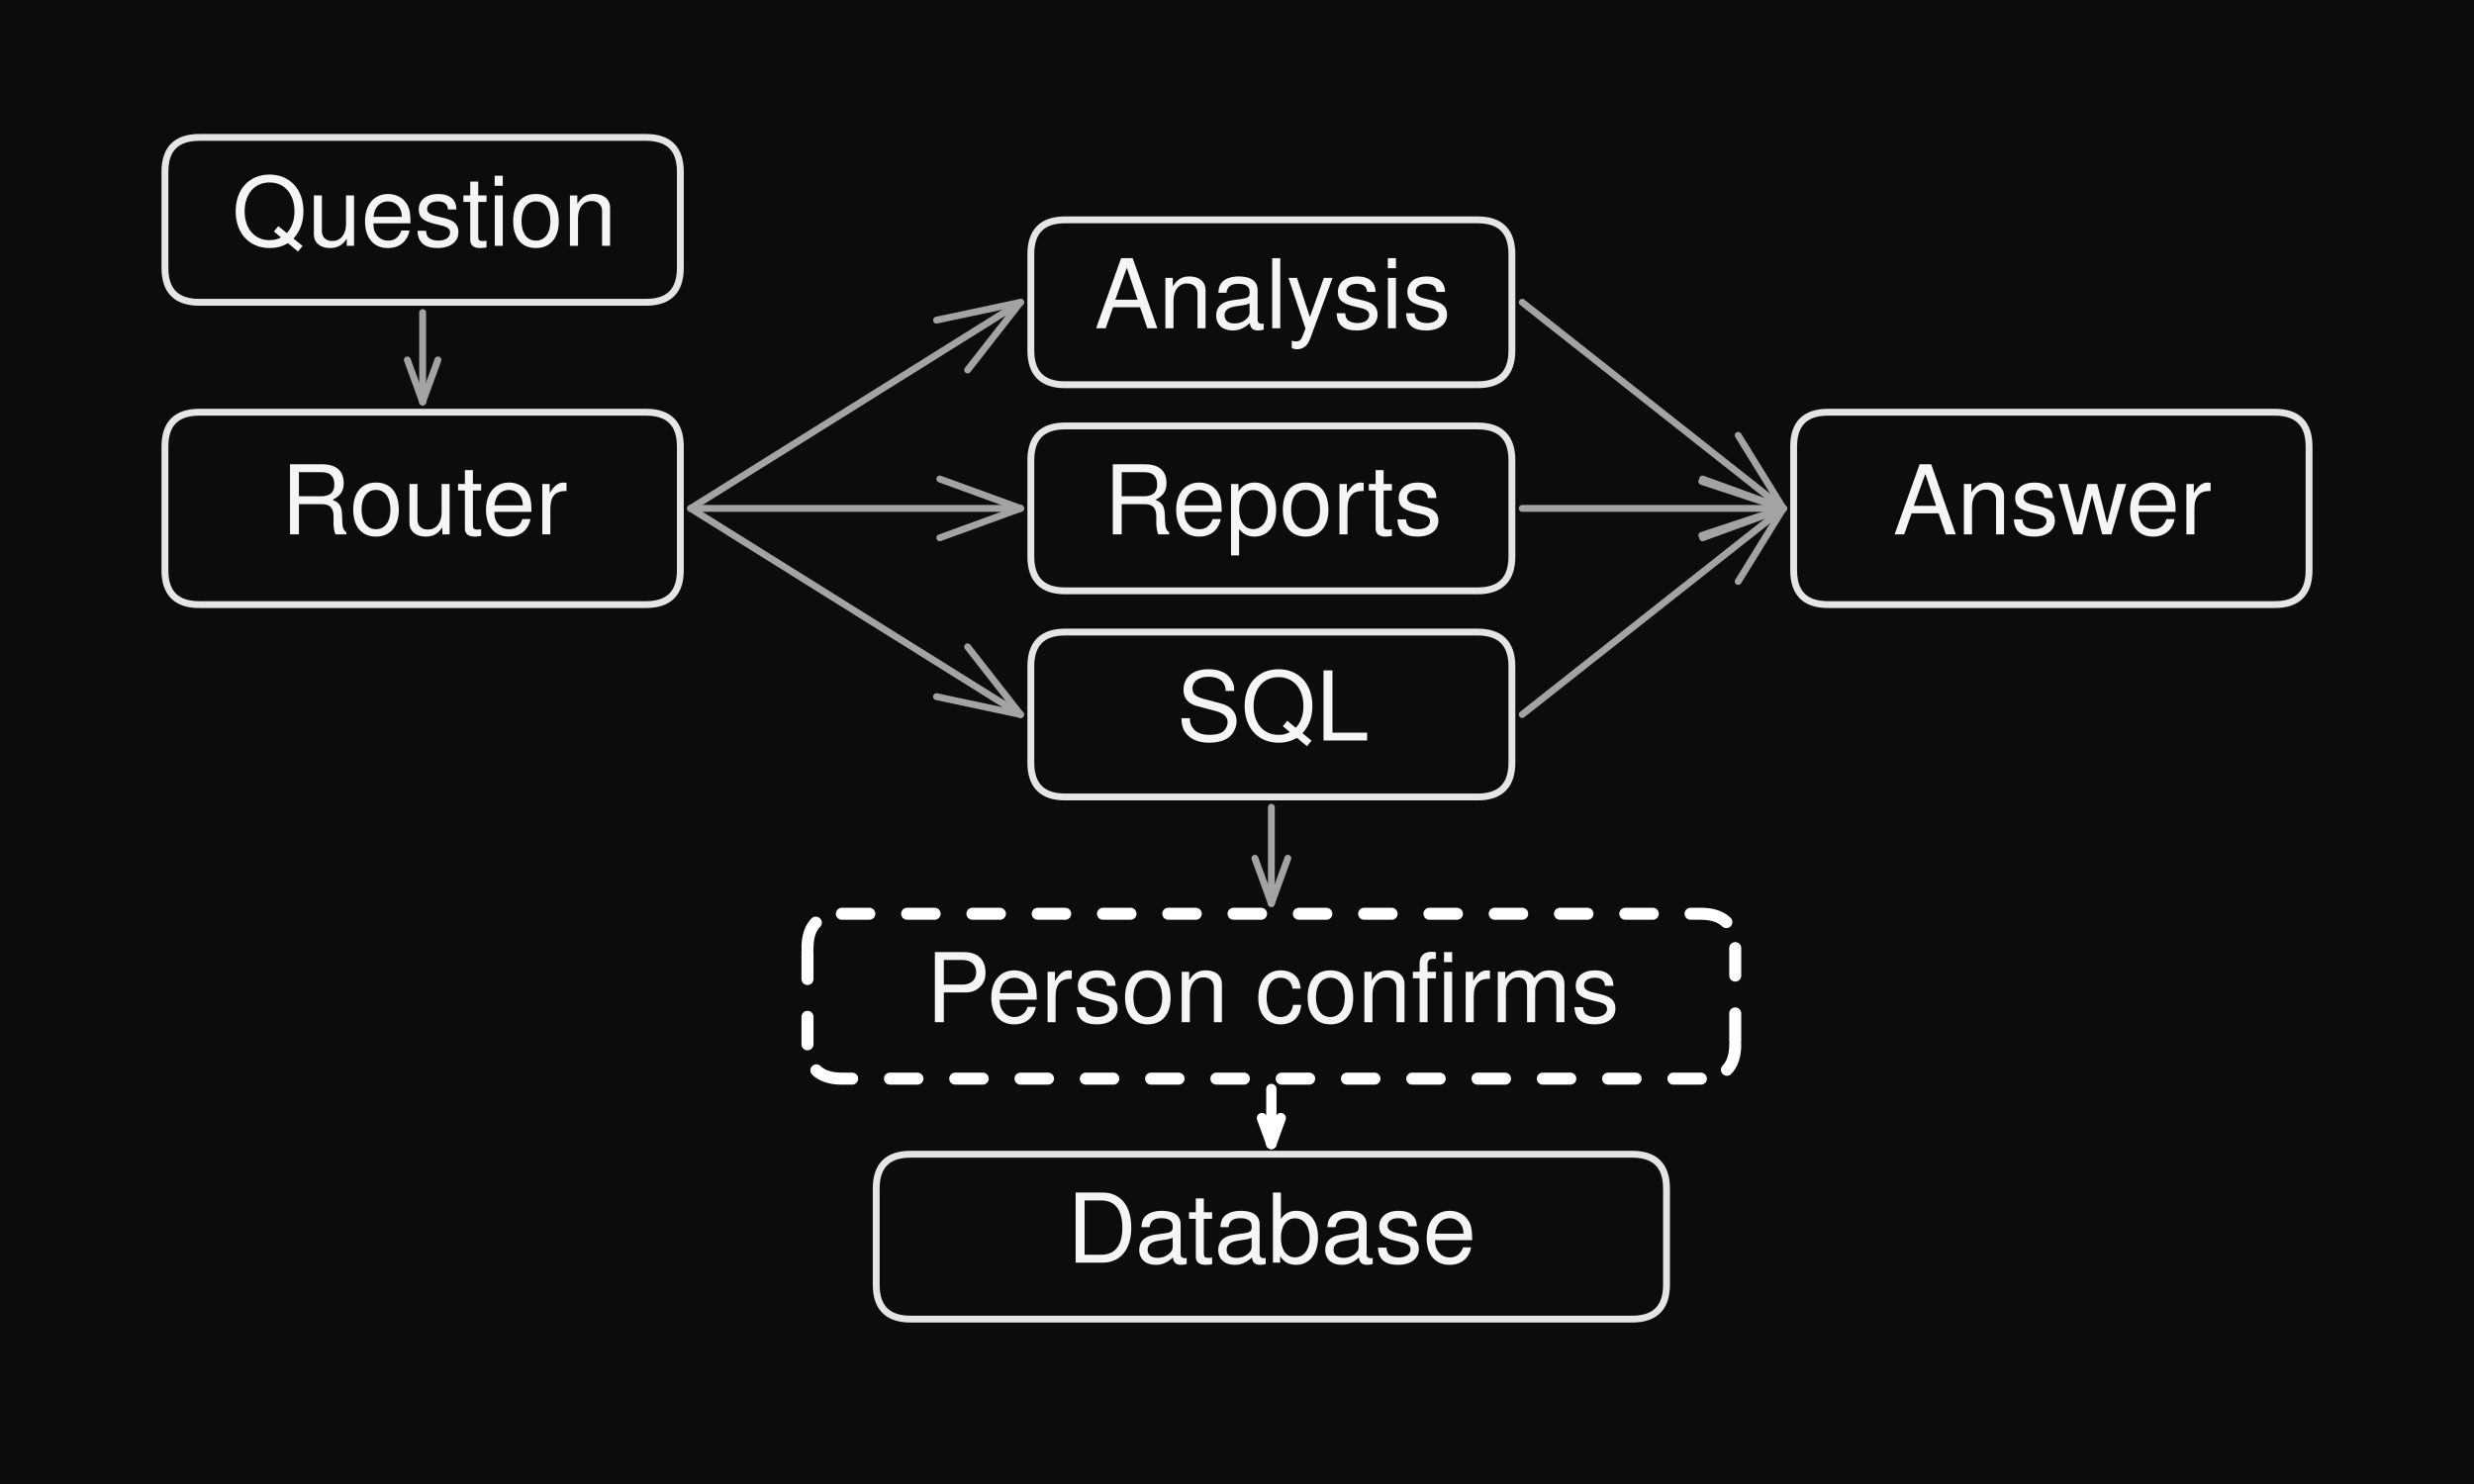
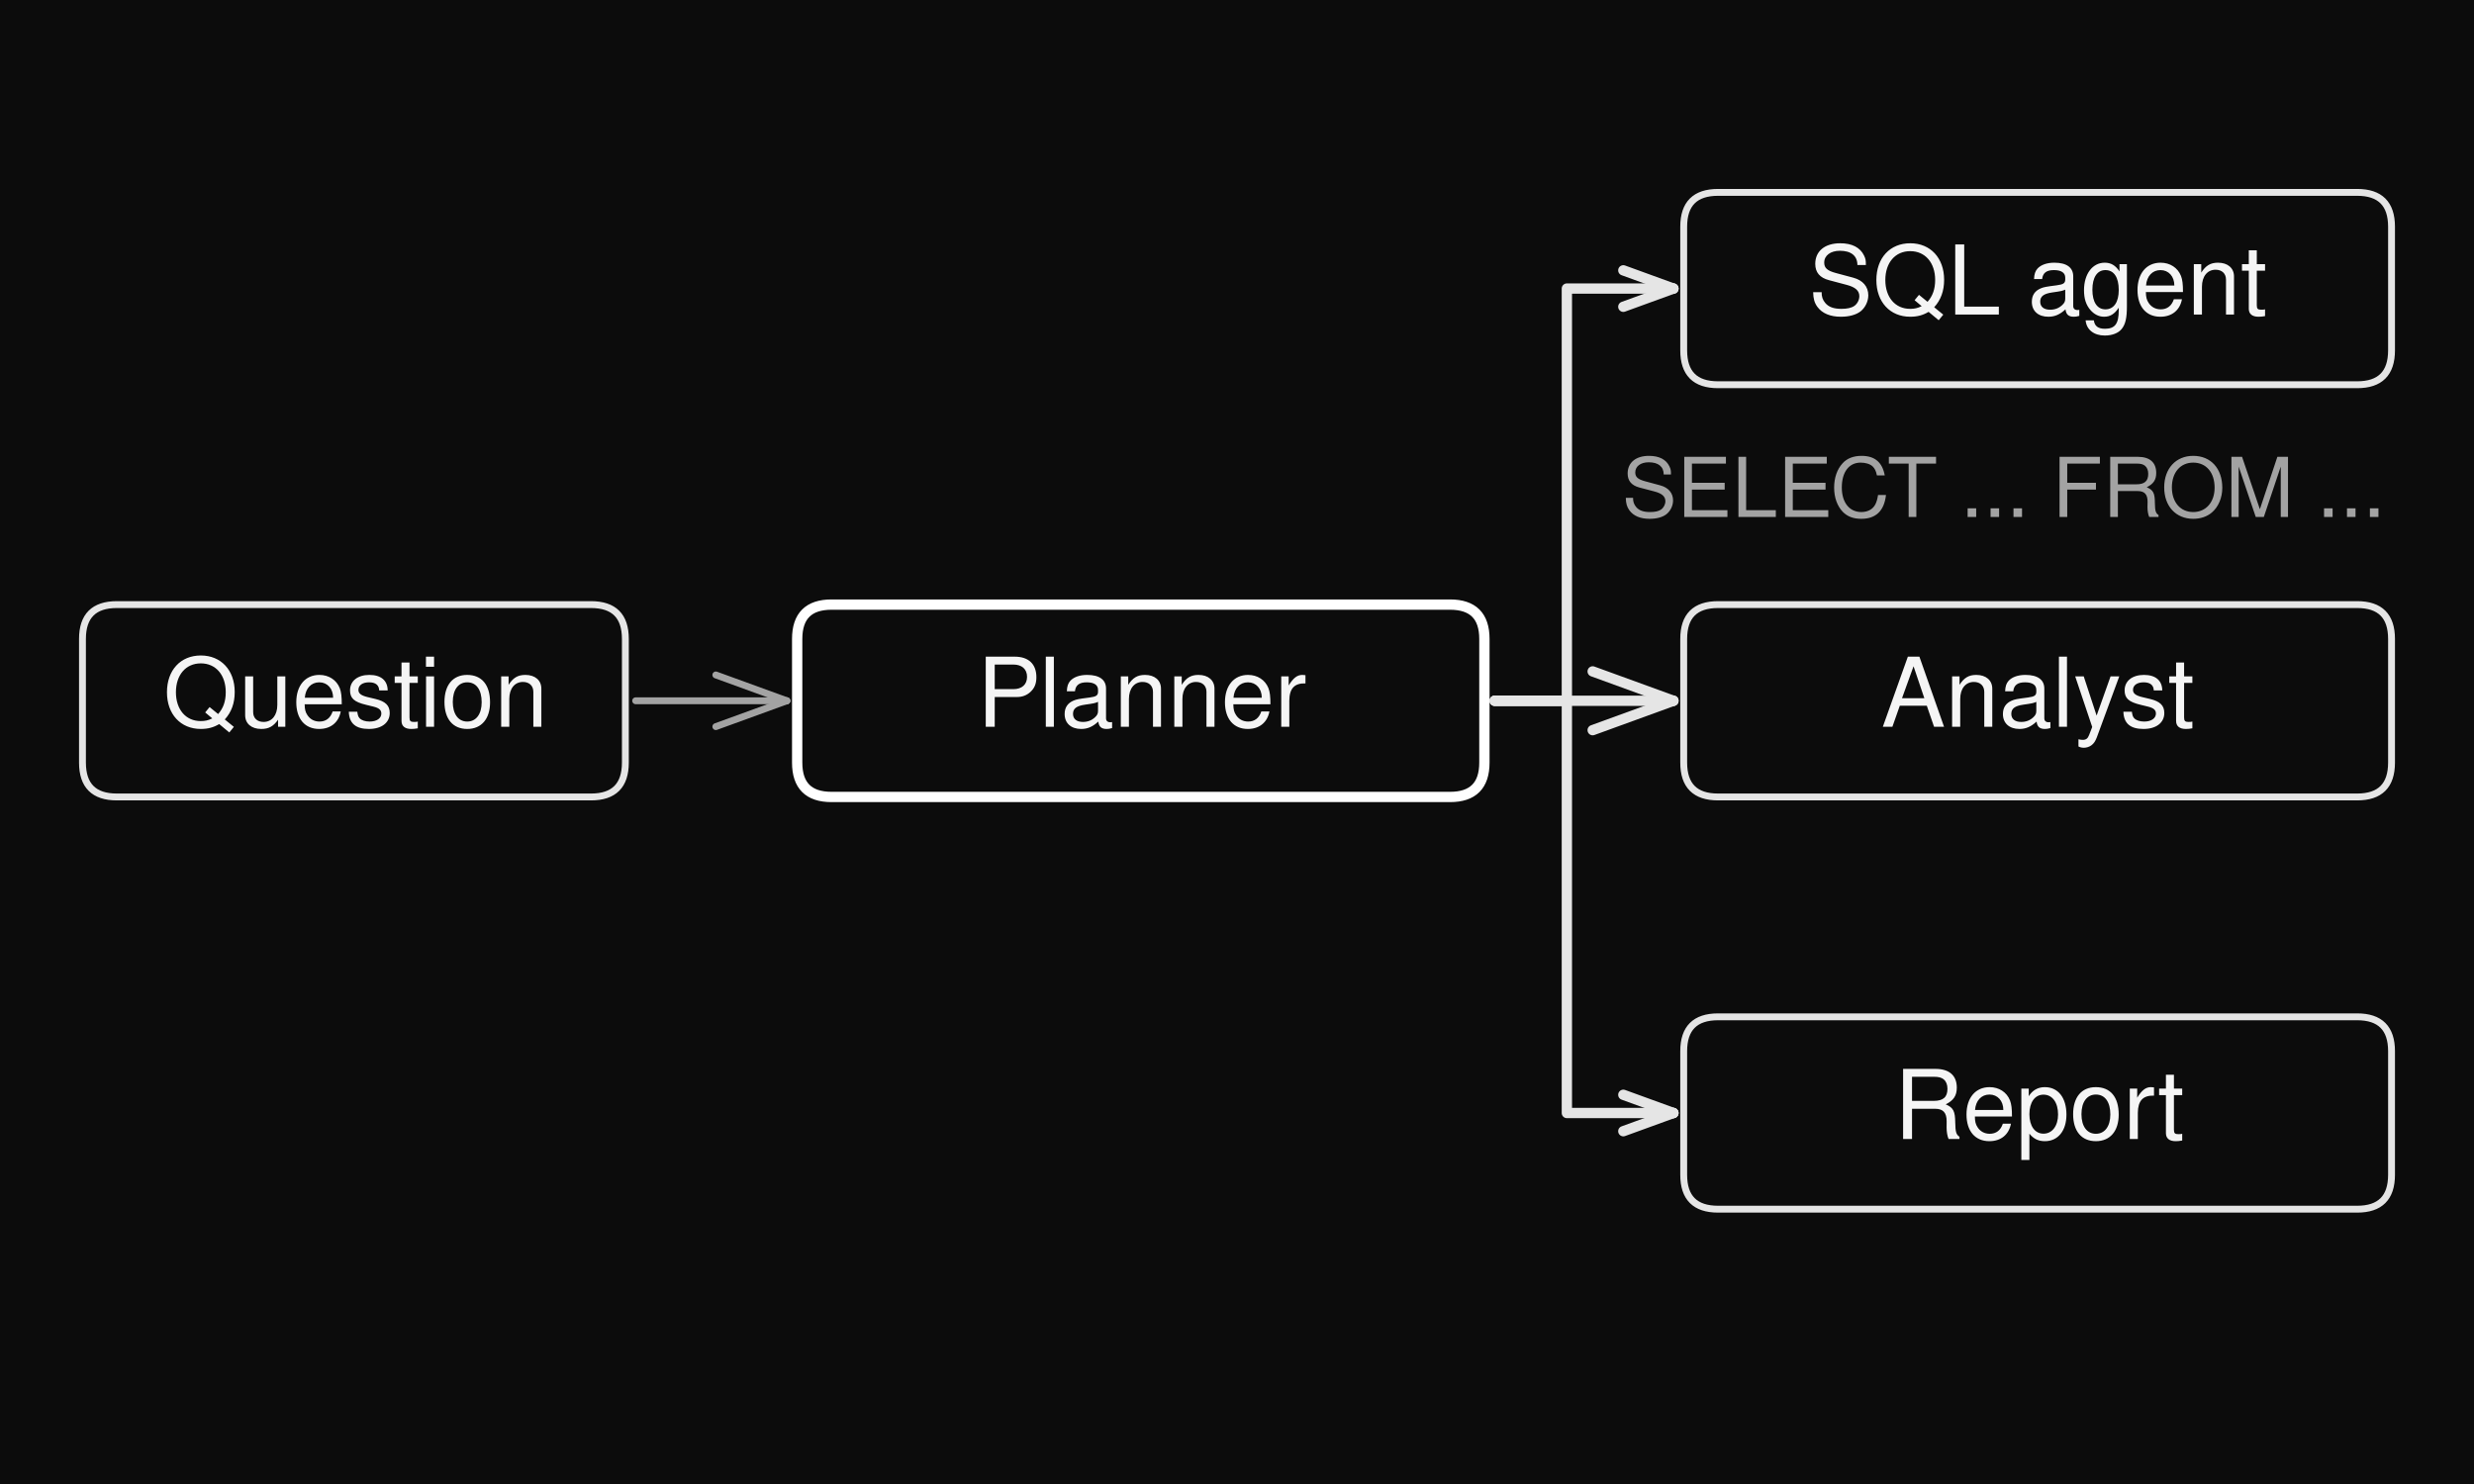
<svg xmlns="http://www.w3.org/2000/svg" viewBox="0 0 720 432">
  <rect x="0" y="0" width="720" height="432" fill="#0c0c0c" />
  <g stroke-linecap="round" transform="translate(0 0) rotate(0 360 216)">
    <path d="M0 0 L720 0 L720 432 L0 432" stroke="none" stroke-width="0" fill="#0c0c0c" />
    <path d="M0 0 C155.88 0, 311.75 0, 720 0 M0 0 C164.68 0, 329.36 0, 720 0 M720 0 C720 116.88, 720 233.76, 720 432 M720 0 C720 157.28, 720 314.56, 720 432 M720 432 C500.44 432, 280.87 432, 0 432 M720 432 C478.78 432, 237.56 432, 0 432 M0 432 C0 312.12, 0 192.23, 0 0 M0 432 C0 321.11, 0 210.22, 0 0" stroke="transparent" stroke-width="2" fill="none" />
  </g>
-   <g stroke-linecap="round" transform="translate(48 120) rotate(0 75 28)">
-     <path d="M10 0 C40.71 0, 71.41 0, 140 0 M10 0 C48.29 0, 86.59 0, 140 0 M140 0 C146.67 0, 150 3.33, 150 10 M140 0 C146.67 0, 150 3.33, 150 10 M150 10 C150 20.93, 150 31.86, 150 46 M150 10 C150 18.6, 150 27.2, 150 46 M150 46 C150 52.67, 146.67 56, 140 56 M150 46 C150 52.67, 146.67 56, 140 56 M140 56 C99.74 56, 59.49 56, 10 56 M140 56 C92.65 56, 45.3 56, 10 56 M10 56 C3.33 56, 0 52.67, 0 46 M10 56 C3.33 56, 0 52.67, 0 46 M0 46 C0 38.71, 0 31.41, 0 10 M0 46 C0 34.07, 0 22.13, 0 10 M0 10 C0 3.33, 3.33 0, 10 0 M0 10 C0 3.33, 3.33 0, 10 0" stroke="#e5e5e5" stroke-width="2" fill="none" />
+   <g stroke-linecap="round" transform="translate(24 176) rotate(0 79 28)">
+     <path d="M10 0 C49.87 0, 89.75 0, 148 0 M10 0 C45.79 0, 81.59 0, 148 0 M148 0 C154.67 0, 158 3.33, 158 10 M148 0 C154.67 0, 158 3.33, 158 10 M158 10 C158 17.98, 158 25.96, 158 46 M158 10 C158 17.95, 158 25.91, 158 46 M158 46 C158 52.67, 154.67 56, 148 56 M158 46 C158 52.67, 154.67 56, 148 56 M148 56 C93.31 56, 38.62 56, 10 56 M148 56 C99.33 56, 50.67 56, 10 56 M10 56 C3.33 56, 0 52.67, 0 46 M10 56 C3.33 56, 0 52.67, 0 46 M0 46 C0 32.5, 0 19, 0 10 M0 46 C0 38, 0 30, 0 10 M0 10 C0 3.33, 3.33 0, 10 0 M0 10 C0 3.33, 3.33 0, 10 0" stroke="#e5e5e5" stroke-width="2" fill="none" />
  </g>
-   <g transform="translate(81 131.9) rotate(0 42.5 16.1)">
-     <text x="42.5" y="23.661" font-family="Helvetica, Arial, sans-serif" font-size="28" fill="#f5f5f5" text-anchor="middle" xml:space="preserve">Router</text>
-   </g>
-   <g stroke-linecap="round" transform="translate(48 40) rotate(0 75 24)">
-     <path d="M10 0 C47.56 0, 85.12 0, 140 0 M10 0 C43.72 0, 77.44 0, 140 0 M140 0 C146.67 0, 150 3.33, 150 10 M140 0 C146.67 0, 150 3.33, 150 10 M150 10 C150 16.21, 150 22.41, 150 38 M150 10 C150 16.19, 150 22.37, 150 38 M150 38 C150 44.67, 146.67 48, 140 48 M150 38 C150 44.67, 146.67 48, 140 48 M140 48 C88.48 48, 36.97 48, 10 48 M140 48 C94.15 48, 48.31 48, 10 48 M10 48 C3.33 48, 0 44.67, 0 38 M10 48 C3.33 48, 0 44.67, 0 38 M0 38 C0 27.5, 0 17, 0 10 M0 38 C0 31.78, 0 25.55, 0 10 M0 10 C0 3.33, 3.33 0, 10 0 M0 10 C0 3.33, 3.33 0, 10 0" stroke="#e5e5e5" stroke-width="2" fill="none" />
-   </g>
-   <g transform="translate(67 47.9) rotate(0 56.5 16.1)">
+   <g transform="translate(47 187.9) rotate(0 56.5 16.1)">
    <text x="56.5" y="23.661" font-family="Helvetica, Arial, sans-serif" font-size="28" fill="#f5f5f5" text-anchor="middle" xml:space="preserve">Question</text>
  </g>
-   <g stroke-linecap="round" transform="translate(300 64) rotate(0 70 24)">
-     <path d="M10 0 C35.58 0, 61.15 0, 130 0 M10 0 C46.79 0, 83.58 0, 130 0 M130 0 C136.67 0, 140 3.33, 140 10 M130 0 C136.67 0, 140 3.33, 140 10 M140 10 C140 18.81, 140 27.62, 140 38 M140 10 C140 18.5, 140 27, 140 38 M140 38 C140 44.67, 136.67 48, 130 48 M140 38 C140 44.67, 136.67 48, 130 48 M130 48 C84.58 48, 39.17 48, 10 48 M130 48 C92.5 48, 55 48, 10 48 M10 48 C3.33 48, 0 44.67, 0 38 M10 48 C3.33 48, 0 44.67, 0 38 M0 38 C0 27.28, 0 16.57, 0 10 M0 38 C0 28.84, 0 19.69, 0 10 M0 10 C0 3.33, 3.33 0, 10 0 M0 10 C0 3.33, 3.33 0, 10 0" stroke="#e5e5e5" stroke-width="2" fill="none" />
+   <g stroke-linecap="round" transform="translate(232 176) rotate(0 100 28)">
+     <path d="M10 0 C50.64 0, 91.27 0, 190 0 M10 0 C54.74 0, 99.47 0, 190 0 M190 0 C196.67 0, 200 3.33, 200 10 M190 0 C196.67 0, 200 3.33, 200 10 M200 10 C200 20.23, 200 30.46, 200 46 M200 10 C200 21.69, 200 33.38, 200 46 M200 46 C200 52.67, 196.67 56, 190 56 M200 46 C200 52.67, 196.67 56, 190 56 M190 56 C143.35 56, 96.71 56, 10 56 M190 56 C125.59 56, 61.18 56, 10 56 M10 56 C3.33 56, 0 52.67, 0 46 M10 56 C3.33 56, 0 52.67, 0 46 M0 46 C0 35.18, 0 24.37, 0 10 M0 46 C0 32.95, 0 19.89, 0 10 M0 10 C0 3.33, 3.33 0, 10 0 M0 10 C0 3.33, 3.33 0, 10 0" stroke="#ffffff" stroke-width="3" fill="none" />
  </g>
-   <g transform="translate(317.9 71.9) rotate(0 52.5 16.1)">
-     <text x="52.5" y="23.661" font-family="Helvetica, Arial, sans-serif" font-size="28" fill="#f5f5f5" text-anchor="middle" xml:space="preserve">Analysis</text>
+   <g transform="translate(283.8 187.9) rotate(0 48.5 16.1)">
+     <text x="48.5" y="23.661" font-family="Helvetica, Arial, sans-serif" font-size="28" fill="#f5f5f5" text-anchor="middle" xml:space="preserve">Planner</text>
  </g>
-   <g stroke-linecap="round" transform="translate(300 124) rotate(0 70 24)">
-     <path d="M10 0 C56.55 0, 103.09 0, 130 0 M10 0 C44.98 0, 79.97 0, 130 0 M130 0 C136.67 0, 140 3.33, 140 10 M130 0 C136.67 0, 140 3.33, 140 10 M140 10 C140 18.06, 140 26.12, 140 38 M140 10 C140 17.69, 140 25.37, 140 38 M140 38 C140 44.67, 136.67 48, 130 48 M140 38 C140 44.67, 136.67 48, 130 48 M130 48 C89.32 48, 48.63 48, 10 48 M130 48 C101.76 48, 73.51 48, 10 48 M10 48 C3.33 48, 0 44.67, 0 38 M10 48 C3.33 48, 0 44.67, 0 38 M0 38 C0 28.9, 0 19.79, 0 10 M0 38 C0 27.37, 0 16.75, 0 10 M0 10 C0 3.33, 3.33 0, 10 0 M0 10 C0 3.33, 3.33 0, 10 0" stroke="#e5e5e5" stroke-width="2" fill="none" />
+   <g stroke-linecap="round" transform="translate(490 56) rotate(0 103 28)">
+     <path d="M10 0 C49.64 0, 89.29 0, 196 0 M10 0 C67.03 0, 124.05 0, 196 0 M196 0 C202.67 0, 206 3.33, 206 10 M196 0 C202.67 0, 206 3.33, 206 10 M206 10 C206 21.33, 206 32.65, 206 46 M206 10 C206 20.93, 206 31.85, 206 46 M206 46 C206 52.67, 202.67 56, 196 56 M206 46 C206 52.67, 202.67 56, 196 56 M196 56 C125.61 56, 55.21 56, 10 56 M196 56 C137.87 56, 79.74 56, 10 56 M10 56 C3.33 56, 0 52.67, 0 46 M10 56 C3.33 56, 0 52.67, 0 46 M0 46 C0 32.22, 0 18.45, 0 10 M0 46 C0 34.23, 0 22.45, 0 10 M0 10 C0 3.33, 3.33 0, 10 0 M0 10 C0 3.33, 3.33 0, 10 0" stroke="#e5e5e5" stroke-width="2" fill="none" />
  </g>
-   <g transform="translate(321 131.9) rotate(0 49.5 16.1)">
-     <text x="49.5" y="23.661" font-family="Helvetica, Arial, sans-serif" font-size="28" fill="#f5f5f5" text-anchor="middle" xml:space="preserve">Reports</text>
+   <g transform="translate(526.1 67.9) rotate(0 67 16.1)">
+     <text x="67" y="23.661" font-family="Helvetica, Arial, sans-serif" font-size="28" fill="#f5f5f5" text-anchor="middle" xml:space="preserve">SQL agent</text>
  </g>
-   <g stroke-linecap="round" transform="translate(300 184) rotate(0 70 24)">
-     <path d="M10 0 C41.64 0, 73.27 0, 130 0 M10 0 C50.41 0, 90.82 0, 130 0 M130 0 C136.67 0, 140 3.33, 140 10 M130 0 C136.67 0, 140 3.33, 140 10 M140 10 C140 20.31, 140 30.63, 140 38 M140 10 C140 20.12, 140 30.24, 140 38 M140 38 C140 44.67, 136.67 48, 130 48 M140 38 C140 44.67, 136.67 48, 130 48 M130 48 C99.12 48, 68.23 48, 10 48 M130 48 C97.98 48, 65.96 48, 10 48 M10 48 C3.33 48, 0 44.67, 0 38 M10 48 C3.33 48, 0 44.67, 0 38 M0 38 C0 29.66, 0 21.32, 0 10 M0 38 C0 31.78, 0 25.57, 0 10 M0 10 C0 3.33, 3.33 0, 10 0 M0 10 C0 3.33, 3.33 0, 10 0" stroke="#e5e5e5" stroke-width="2" fill="none" />
+   <g stroke-linecap="round" transform="translate(490 176) rotate(0 103 28)">
+     <path d="M10 0 C82.15 0, 154.29 0, 196 0 M10 0 C64.22 0, 118.45 0, 196 0 M196 0 C202.67 0, 206 3.33, 206 10 M196 0 C202.67 0, 206 3.33, 206 10 M206 10 C206 20.36, 206 30.72, 206 46 M206 10 C206 19.88, 206 29.77, 206 46 M206 46 C206 52.67, 202.67 56, 196 56 M206 46 C206 52.67, 202.67 56, 196 56 M196 56 C132.94 56, 69.88 56, 10 56 M196 56 C152.22 56, 108.44 56, 10 56 M10 56 C3.33 56, 0 52.67, 0 46 M10 56 C3.33 56, 0 52.67, 0 46 M0 46 C0 34.3, 0 22.59, 0 10 M0 46 C0 32.34, 0 18.67, 0 10 M0 10 C0 3.33, 3.33 0, 10 0 M0 10 C0 3.33, 3.33 0, 10 0" stroke="#e5e5e5" stroke-width="2" fill="none" />
  </g>
-   <g transform="translate(342 191.9) rotate(0 28.5 16.1)">
-     <text x="28.5" y="23.661" font-family="Helvetica, Arial, sans-serif" font-size="28" fill="#f5f5f5" text-anchor="middle" xml:space="preserve">SQL</text>
+   <g transform="translate(547.1 187.9) rotate(0 46 16.1)">
+     <text x="46" y="23.661" font-family="Helvetica, Arial, sans-serif" font-size="28" fill="#f5f5f5" text-anchor="middle" xml:space="preserve">Analyst</text>
  </g>
-   <g stroke-linecap="round" transform="translate(522 120) rotate(0 75 28)">
-     <path d="M10 0 C40.58 0, 71.16 0, 140 0 M10 0 C51.87 0, 93.74 0, 140 0 M140 0 C146.67 0, 150 3.33, 150 10 M140 0 C146.67 0, 150 3.33, 150 10 M150 10 C150 24.34, 150 38.67, 150 46 M150 10 C150 18.51, 150 27.02, 150 46 M150 46 C150 52.67, 146.67 56, 140 56 M150 46 C150 52.67, 146.67 56, 140 56 M140 56 C93.94 56, 47.89 56, 10 56 M140 56 C96.44 56, 52.88 56, 10 56 M10 56 C3.33 56, 0 52.67, 0 46 M10 56 C3.33 56, 0 52.67, 0 46 M0 46 C0 32.73, 0 19.46, 0 10 M0 46 C0 31.97, 0 17.95, 0 10 M0 10 C0 3.33, 3.33 0, 10 0 M0 10 C0 3.33, 3.33 0, 10 0" stroke="#e5e5e5" stroke-width="2" fill="none" />
+   <g stroke-linecap="round" transform="translate(490 296) rotate(0 103 28)">
+     <path d="M10 0 C59.04 0, 108.07 0, 196 0 M10 0 C72.63 0, 135.27 0, 196 0 M196 0 C202.67 0, 206 3.33, 206 10 M196 0 C202.67 0, 206 3.33, 206 10 M206 10 C206 23.26, 206 36.52, 206 46 M206 10 C206 23.01, 206 36.02, 206 46 M206 46 C206 52.67, 202.67 56, 196 56 M206 46 C206 52.67, 202.67 56, 196 56 M196 56 C148.13 56, 100.26 56, 10 56 M196 56 C146.37 56, 96.74 56, 10 56 M10 56 C3.33 56, 0 52.67, 0 46 M10 56 C3.33 56, 0 52.67, 0 46 M0 46 C0 35.28, 0 24.55, 0 10 M0 46 C0 38.01, 0 30.02, 0 10 M0 10 C0 3.33, 3.33 0, 10 0 M0 10 C0 3.33, 3.33 0, 10 0" stroke="#e5e5e5" stroke-width="2" fill="none" />
  </g>
-   <g transform="translate(550.3 131.9) rotate(0 47 16.1)">
-     <text x="47" y="23.661" font-family="Helvetica, Arial, sans-serif" font-size="28" fill="#f5f5f5" text-anchor="middle" xml:space="preserve">Answer</text>
+   <g transform="translate(551 307.9) rotate(0 42.5 16.1)">
+     <text x="42.5" y="23.661" font-family="Helvetica, Arial, sans-serif" font-size="28" fill="#f5f5f5" text-anchor="middle" xml:space="preserve">Report</text>
  </g>
-   <g stroke-linecap="round" transform="translate(235 266) rotate(0 135 24)">
-     <path d="M10 0 C77.49 0, 144.97 0, 260 0 M260 0 C266.67 0, 270 3.33, 270 10 M270 10 C270 16.63, 270 23.25, 270 38 M270 38 C270 44.67, 266.67 48, 260 48 M260 48 C195.14 48, 130.27 48, 10 48 M10 48 C3.33 48, 0 44.67, 0 38 M0 38 C0 28.59, 0 19.19, 0 10 M0 10 C0 3.33, 3.33 0, 10 0" stroke="#ffffff" stroke-width="3.5" fill="none" stroke-dasharray="8 11" />
-   </g>
-   <g transform="translate(268.9 273.9) rotate(0 101.5 16.1)">
-     <text x="101.5" y="23.661" font-family="Helvetica, Arial, sans-serif" font-size="28" fill="#f5f5f5" text-anchor="middle" xml:space="preserve">Person confirms</text>
-   </g>
-   <g stroke-linecap="round" transform="translate(255 336) rotate(0 115 24)">
-     <path d="M10 0 C76.62 0, 143.24 0, 220 0 M10 0 C57.37 0, 104.74 0, 220 0 M220 0 C226.67 0, 230 3.33, 230 10 M220 0 C226.67 0, 230 3.33, 230 10 M230 10 C230 19.27, 230 28.54, 230 38 M230 10 C230 20.6, 230 31.2, 230 38 M230 38 C230 44.67, 226.67 48, 220 48 M230 38 C230 44.67, 226.67 48, 220 48 M220 48 C152.5 48, 85 48, 10 48 M220 48 C166.49 48, 112.99 48, 10 48 M10 48 C3.33 48, 0 44.67, 0 38 M10 48 C3.33 48, 0 44.67, 0 38 M0 38 C0 29.6, 0 21.2, 0 10 M0 38 C0 29.79, 0 21.59, 0 10 M0 10 C0 3.33, 3.33 0, 10 0 M0 10 C0 3.33, 3.33 0, 10 0" stroke="#e5e5e5" stroke-width="2" fill="none" />
-   </g>
-   <g transform="translate(310.1 343.9) rotate(0 60 16.1)">
-     <text x="60" y="23.661" font-family="Helvetica, Arial, sans-serif" font-size="28" fill="#f5f5f5" text-anchor="middle" xml:space="preserve">Database</text>
+   <g transform="translate(472 130.2) rotate(0 112.5 13.8)">
+     <text x="0" y="20.28" font-family="Helvetica, Arial, sans-serif" font-size="24" fill="#a3a3a3" text-anchor="start" xml:space="preserve">SELECT ... FROM ...</text>
  </g>
  <g stroke-linecap="round">
-     <g transform="translate(123 91) rotate(0 0 13)">
-       <path d="M0 0 C0 5.88, 0 11.75, 0 26 M0 0 C0 8.61, 0 17.22, 0 26" stroke="#a3a3a3" stroke-width="2" fill="none" />
+     <g transform="translate(185 204) rotate(0 22 0)">
+       <path d="M0 0 C9.95 0, 19.89 0, 44 0 M0 0 C14.57 0, 29.15 0, 44 0" stroke="#a3a3a3" stroke-width="2" fill="none" />
    </g>
-     <g transform="translate(123 91) rotate(0 0 13)">
-       <path d="M-4.45 13.78 C-3.44 16.55, -2.44 19.31, 0 26 M-4.45 13.78 C-2.97 17.83, -1.5 21.88, 0 26" stroke="#a3a3a3" stroke-width="2" fill="none" />
+     <g transform="translate(185 204) rotate(0 22 0)">
+       <path d="M23.33 7.52 C28 5.82, 32.67 4.12, 44 0 M23.33 7.52 C30.17 5.03, 37.02 2.54, 44 0" stroke="#a3a3a3" stroke-width="2" fill="none" />
    </g>
-     <g transform="translate(123 91) rotate(0 0 13)">
-       <path d="M4.45 13.78 C3.44 16.55, 2.44 19.31, 0 26 M4.45 13.78 C2.97 17.83, 1.5 21.88, 0 26" stroke="#a3a3a3" stroke-width="2" fill="none" />
+     <g transform="translate(185 204) rotate(0 22 0)">
+       <path d="M23.33 -7.52 C28 -5.82, 32.67 -4.12, 44 0 M23.33 -7.52 C30.17 -5.03, 37.02 -2.54, 44 0" stroke="#a3a3a3" stroke-width="2" fill="none" />
    </g>
  </g>
  <mask />
  <g stroke-linecap="round">
-     <g transform="translate(201 148) rotate(0 48 -30)">
-       <path d="M0 0 C29.37 -18.36, 58.75 -36.72, 96 -60 M0 0 C35.39 -22.12, 70.77 -44.23, 96 -60" stroke="#a3a3a3" stroke-width="2" fill="none" />
+     <g transform="translate(435 204) rotate(0 26 -60)">
+       <path d="M0 0 C7.63 0, 15.26 0, 21 0 M0 0 C7.12 0, 14.25 0, 21 0 M21 0 C21 -39.42, 21 -78.83, 21 -120 M21 0 C21 -28.24, 21 -56.47, 21 -120 M21 -120 C28.73 -120, 36.46 -120, 52 -120 M21 -120 C30.33 -120, 39.66 -120, 52 -120" stroke="#e5e5e5" stroke-width="3" fill="none" />
    </g>
-     <g transform="translate(201 148) rotate(0 48 -30)">
-       <path d="M80.61 -40.3 C85.32 -46.33, 90.03 -52.35, 96 -60 M80.61 -40.3 C86.28 -47.56, 91.96 -54.82, 96 -60" stroke="#a3a3a3" stroke-width="2" fill="none" />
+     <g transform="translate(435 204) rotate(0 26 -60)">
+       <path d="M37.43 -114.7 C42.73 -116.63, 48.02 -118.55, 52 -120 M37.43 -114.7 C42.38 -116.5, 47.32 -118.29, 52 -120" stroke="#e5e5e5" stroke-width="3" fill="none" />
    </g>
-     <g transform="translate(201 148) rotate(0 48 -30)">
-       <path d="M71.55 -54.8 C79.03 -56.39, 86.51 -57.98, 96 -60 M71.55 -54.8 C80.56 -56.72, 89.57 -58.63, 96 -60" stroke="#a3a3a3" stroke-width="2" fill="none" />
+     <g transform="translate(435 204) rotate(0 26 -60)">
+       <path d="M37.43 -125.3 C42.73 -123.37, 48.02 -121.45, 52 -120 M37.43 -125.3 C42.38 -123.5, 47.32 -121.71, 52 -120" stroke="#e5e5e5" stroke-width="3" fill="none" />
    </g>
  </g>
  <mask />
  <g stroke-linecap="round">
-     <g transform="translate(443 88) rotate(0 38 30)">
-       <path d="M0 0 C19.66 15.52, 39.32 31.05, 76 60 M0 0 C24.34 19.21, 48.67 38.43, 76 60" stroke="#a3a3a3" stroke-width="2" fill="none" />
+     <g transform="translate(435 204) rotate(0 26 0)">
+       <path d="M0 0 C17.59 0, 35.17 0, 52 0 M0 0 C16.85 0, 33.71 0, 52 0" stroke="#e5e5e5" stroke-width="3" fill="none" />
    </g>
-     <g transform="translate(443 88) rotate(0 38 30)">
-       <path d="M52.26 52.15 C58.4 54.18, 64.55 56.21, 76 60 M52.26 52.15 C59.86 54.67, 67.47 57.18, 76 60" stroke="#a3a3a3" stroke-width="2" fill="none" />
+     <g transform="translate(435 204) rotate(0 26 0)">
+       <path d="M28.51 8.55 C36.45 5.66, 44.4 2.77, 52 0 M28.51 8.55 C36.12 5.78, 43.74 3.01, 52 0" stroke="#e5e5e5" stroke-width="3" fill="none" />
    </g>
-     <g transform="translate(443 88) rotate(0 38 30)">
-       <path d="M62.86 38.73 C66.26 44.23, 69.66 49.74, 76 60 M62.86 38.73 C67.07 45.54, 71.28 52.35, 76 60" stroke="#a3a3a3" stroke-width="2" fill="none" />
+     <g transform="translate(435 204) rotate(0 26 0)">
+       <path d="M28.51 -8.55 C36.45 -5.66, 44.4 -2.77, 52 0 M28.51 -8.55 C36.12 -5.78, 43.74 -3.01, 52 0" stroke="#e5e5e5" stroke-width="3" fill="none" />
    </g>
  </g>
  <mask />
  <g stroke-linecap="round">
-     <g transform="translate(201 148) rotate(0 48 0)">
-       <path d="M0 0 C26.95 0, 53.9 0, 96 0 M0 0 C33.94 0, 67.88 0, 96 0" stroke="#a3a3a3" stroke-width="2" fill="none" />
+     <g transform="translate(435 204) rotate(0 26 60)">
+       <path d="M0 0 C4.49 0, 8.98 0, 21 0 M0 0 C7.76 0, 15.51 0, 21 0 M21 0 C21 47.15, 21 94.29, 21 120 M21 0 C21 25.85, 21 51.69, 21 120 M21 120 C29.55 120, 38.09 120, 52 120 M21 120 C29.59 120, 38.17 120, 52 120" stroke="#e5e5e5" stroke-width="3" fill="none" />
    </g>
-     <g transform="translate(201 148) rotate(0 48 0)">
-       <path d="M72.51 8.55 C79.1 6.15, 85.7 3.75, 96 0 M72.51 8.55 C80.81 5.53, 89.12 2.5, 96 0" stroke="#a3a3a3" stroke-width="2" fill="none" />
+     <g transform="translate(435 204) rotate(0 26 60)">
+       <path d="M37.43 125.3 C40.55 124.17, 43.67 123.03, 52 120 M37.43 125.3 C42.81 123.34, 48.19 121.39, 52 120" stroke="#e5e5e5" stroke-width="3" fill="none" />
    </g>
-     <g transform="translate(201 148) rotate(0 48 0)">
-       <path d="M72.51 -8.55 C79.1 -6.15, 85.7 -3.75, 96 0 M72.51 -8.55 C80.81 -5.53, 89.12 -2.5, 96 0" stroke="#a3a3a3" stroke-width="2" fill="none" />
-     </g>
-   </g>
-   <mask />
-   <g stroke-linecap="round">
-     <g transform="translate(443 148) rotate(0 38 0)">
-       <path d="M0 0 C21.58 0, 43.16 0, 76 0 M0 0 C25.48 0, 50.97 0, 76 0" stroke="#a3a3a3" stroke-width="2" fill="none" />
-     </g>
-     <g transform="translate(443 148) rotate(0 38 0)">
-       <path d="M52.51 8.55 C59.18 6.12, 65.85 3.69, 76 0 M52.51 8.55 C60.38 5.68, 68.26 2.82, 76 0" stroke="#a3a3a3" stroke-width="2" fill="none" />
-     </g>
-     <g transform="translate(443 148) rotate(0 38 0)">
-       <path d="M52.51 -8.55 C59.18 -6.12, 65.85 -3.69, 76 0 M52.51 -8.55 C60.38 -5.68, 68.26 -2.82, 76 0" stroke="#a3a3a3" stroke-width="2" fill="none" />
-     </g>
-   </g>
-   <mask />
-   <g stroke-linecap="round">
-     <g transform="translate(201 148) rotate(0 48 30)">
-       <path d="M0 0 C24.53 15.33, 49.05 30.66, 96 60 M0 0 C32.49 20.31, 64.99 40.62, 96 60" stroke="#a3a3a3" stroke-width="2" fill="none" />
-     </g>
-     <g transform="translate(201 148) rotate(0 48 30)">
-       <path d="M71.55 54.8 C77.79 56.13, 84.04 57.46, 96 60 M71.55 54.8 C79.82 56.56, 88.1 58.32, 96 60" stroke="#a3a3a3" stroke-width="2" fill="none" />
-     </g>
-     <g transform="translate(201 148) rotate(0 48 30)">
-       <path d="M80.61 40.3 C84.54 45.33, 88.47 50.37, 96 60 M80.61 40.3 C85.82 46.97, 91.03 53.64, 96 60" stroke="#a3a3a3" stroke-width="2" fill="none" />
-     </g>
-   </g>
-   <mask />
-   <g stroke-linecap="round">
-     <g transform="translate(443 208) rotate(0 38 -30)">
-       <path d="M0 0 C15.82 -12.49, 31.65 -24.99, 76 -60 M0 0 C22.05 -17.41, 44.09 -34.81, 76 -60" stroke="#a3a3a3" stroke-width="2" fill="none" />
-     </g>
-     <g transform="translate(443 208) rotate(0 38 -30)">
-       <path d="M62.86 -38.73 C65.6 -43.16, 68.33 -47.59, 76 -60 M62.86 -38.73 C66.67 -44.9, 70.48 -51.07, 76 -60" stroke="#a3a3a3" stroke-width="2" fill="none" />
-     </g>
-     <g transform="translate(443 208) rotate(0 38 -30)">
-       <path d="M52.26 -52.15 C57.21 -53.79, 62.15 -55.42, 76 -60 M52.26 -52.15 C59.15 -54.43, 66.03 -56.71, 76 -60" stroke="#a3a3a3" stroke-width="2" fill="none" />
-     </g>
-   </g>
-   <mask />
-   <g stroke-linecap="round">
-     <g transform="translate(370 235) rotate(0 0 14)">
-       <path d="M0 0 C0 6.2, 0 12.39, 0 28 M0 0 C0 6.36, 0 12.73, 0 28" stroke="#a3a3a3" stroke-width="2" fill="none" />
-     </g>
-     <g transform="translate(370 235) rotate(0 0 14)">
-       <path d="M-4.79 14.84 C-3.73 17.76, -2.67 20.67, 0 28 M-4.79 14.84 C-3.7 17.83, -2.61 20.82, 0 28" stroke="#a3a3a3" stroke-width="2" fill="none" />
-     </g>
-     <g transform="translate(370 235) rotate(0 0 14)">
-       <path d="M4.79 14.84 C3.73 17.76, 2.67 20.67, 0 28 M4.79 14.84 C3.7 17.83, 2.61 20.82, 0 28" stroke="#a3a3a3" stroke-width="2" fill="none" />
-     </g>
-   </g>
-   <mask />
-   <g stroke-linecap="round">
-     <g transform="translate(370 317) rotate(0 0 8)">
-       <path d="M0 0 C0 3.28, 0 6.55, 0 16 M0 0 C0 4.96, 0 9.92, 0 16" stroke="#ffffff" stroke-width="3" fill="none" />
-     </g>
-     <g transform="translate(370 317) rotate(0 0 8)">
-       <path d="M-2.74 8.48 C-2.18 10.02, -1.62 11.56, 0 16 M-2.74 8.48 C-1.89 10.81, -1.04 13.14, 0 16" stroke="#ffffff" stroke-width="3" fill="none" />
-     </g>
-     <g transform="translate(370 317) rotate(0 0 8)">
-       <path d="M2.74 8.48 C2.18 10.02, 1.62 11.56, 0 16 M2.74 8.48 C1.89 10.81, 1.04 13.14, 0 16" stroke="#ffffff" stroke-width="3" fill="none" />
+     <g transform="translate(435 204) rotate(0 26 60)">
+       <path d="M37.43 114.7 C40.55 115.83, 43.67 116.97, 52 120 M37.43 114.7 C42.81 116.66, 48.19 118.61, 52 120" stroke="#e5e5e5" stroke-width="3" fill="none" />
    </g>
  </g>
  <mask />
</svg>
